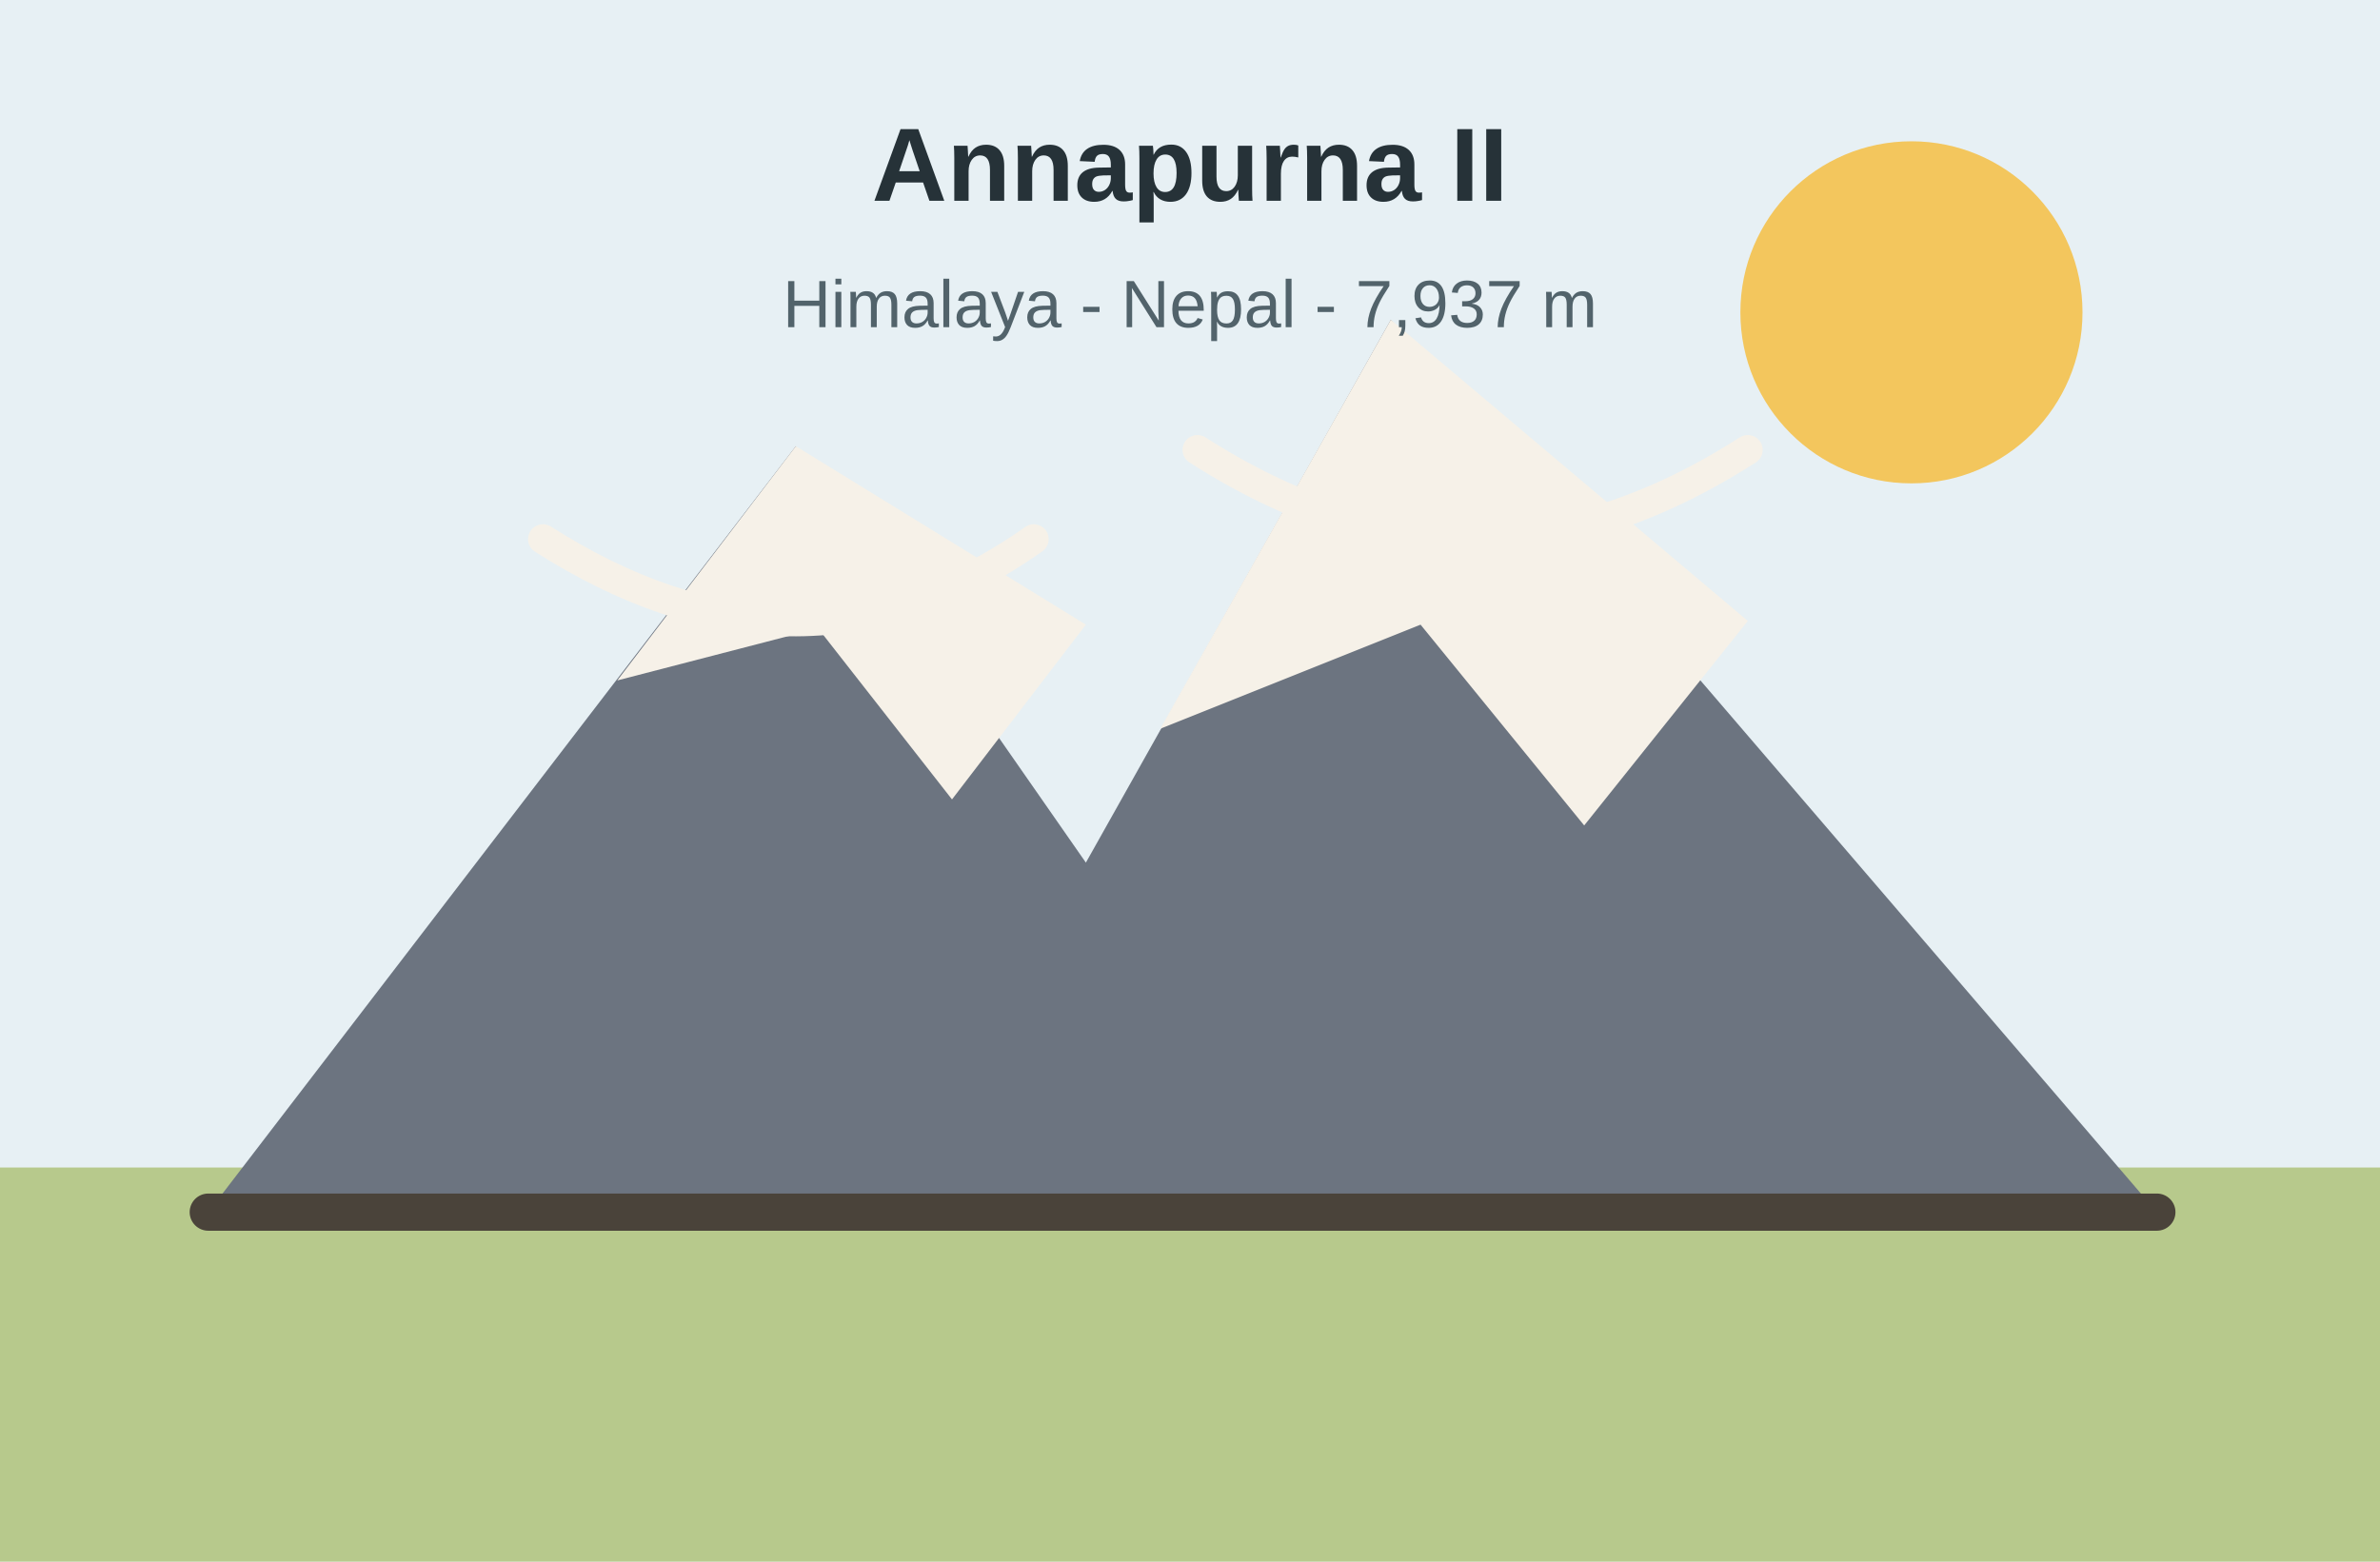
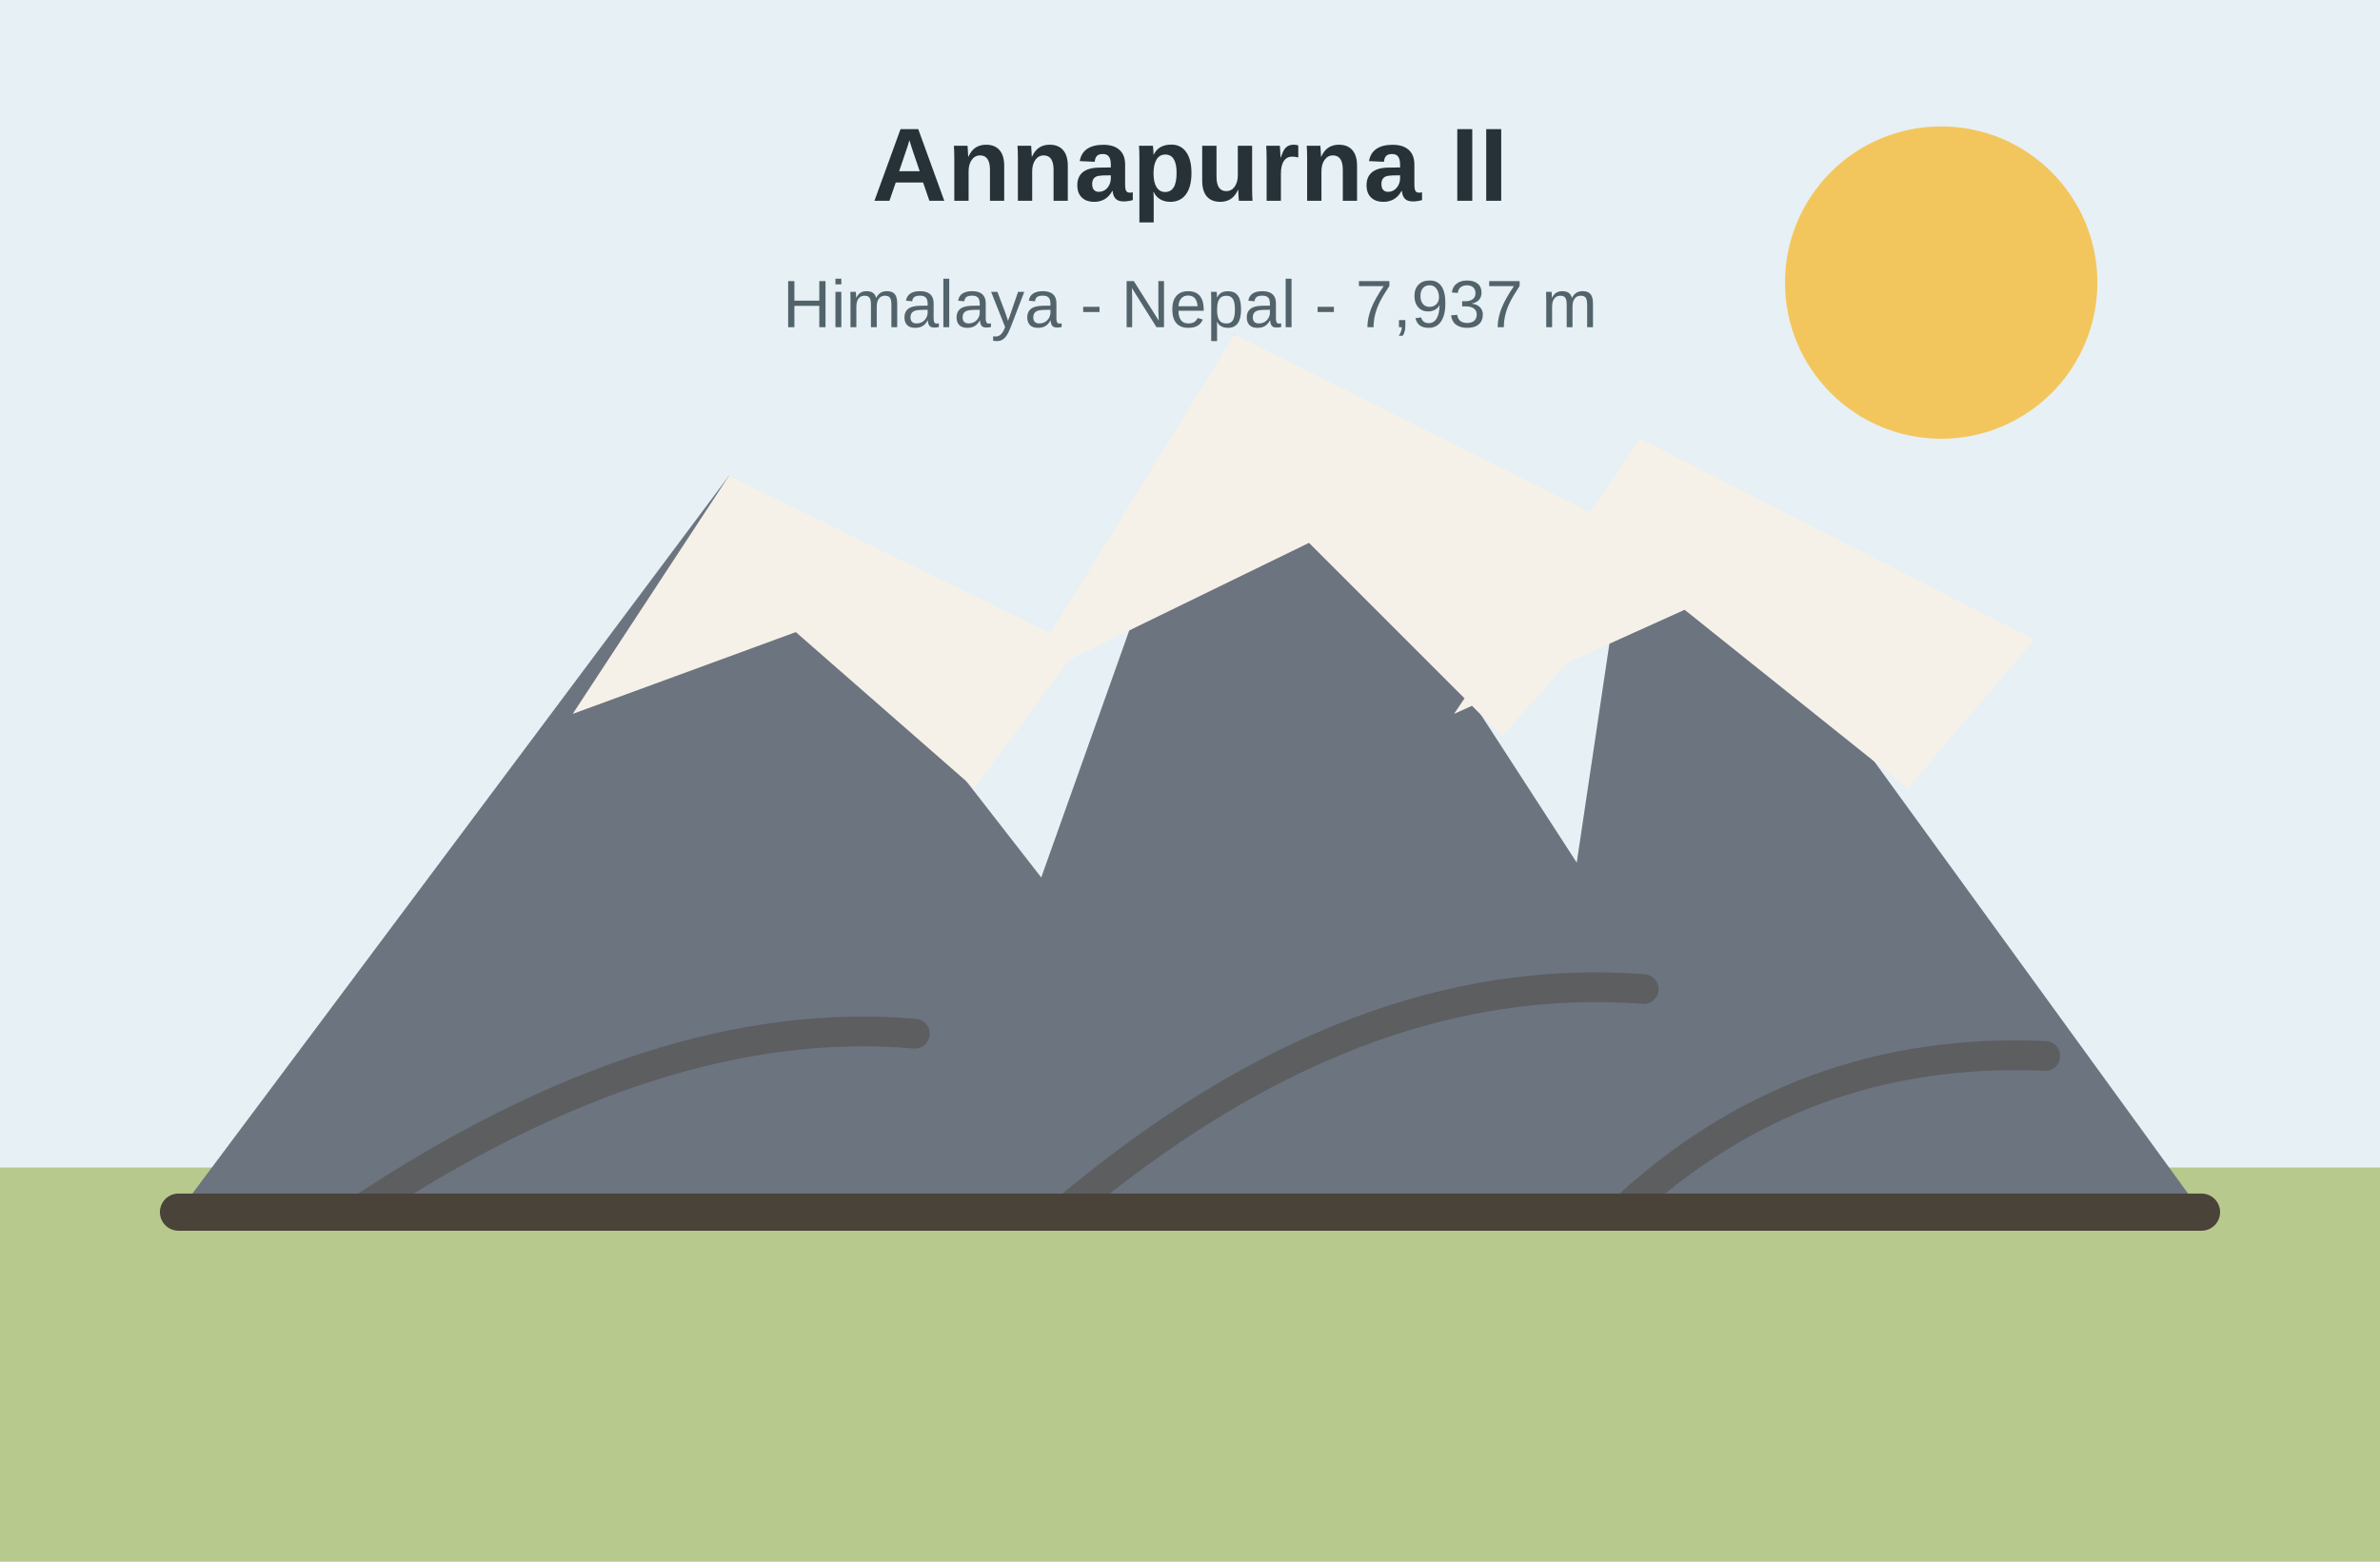
<svg xmlns="http://www.w3.org/2000/svg" viewBox="0 0 640 420" role="img" aria-label="Annapurna II">
  <rect width="640" height="420" fill="#e7f0f4" />
-   <circle cx="514" cy="84" r="46" fill="#f3c65d" />
+   <circle cx="522" cy="76" r="42" fill="#f3c65d" />
  <rect y="314" width="640" height="106" fill="#b7c98c" />
-   <path d="M56 326 214 120l78 112 82-146 206 240z" fill="#6c7480" />
-   <path d="M214 120 166 183l54-14 36 46 36-47zM374 86l-62 110 70-28 44 54 44-55z" fill="#f6f1e8" />
-   <path d="M56 326h524" stroke="#4a433a" stroke-width="10" stroke-linecap="round" />
-   <path d="M146 145c44 28 88 31 132 0M322 121c50 32 98 32 148 0" fill="none" stroke="#f6f1e8" stroke-width="8" stroke-linecap="round" />
  <text x="320" y="54" text-anchor="middle" font-family="Arial, sans-serif" font-size="28" font-weight="700" fill="#263238">Annapurna II</text>
  <text x="320" y="88" text-anchor="middle" font-family="Arial, sans-serif" font-size="18" fill="#52636b">Himalaya - Nepal - 7,937 m</text>
+   <path d="M48 326 196 128 280 236 332 90 424 232 441 118 592 326z" fill="#6c7480" />
+   <path d="M196 128 154 192 214 170 262 212 290 174zM332 90 274 184 352 146 404 198 448 148zM441 118 391 192 453 164 513 212 547 172z" fill="#f6f1e8" />
+   <path d="M96 326c54-36 104-52 150-48M286 326c52-44 104-64 156-60M436 326c32-30 70-44 114-42" fill="none" stroke="#4a433a" stroke-width="8" stroke-linecap="round" opacity=".45" />
+   <path d="M48 326h544" stroke="#4a433a" stroke-width="10" stroke-linecap="round" />
</svg>
